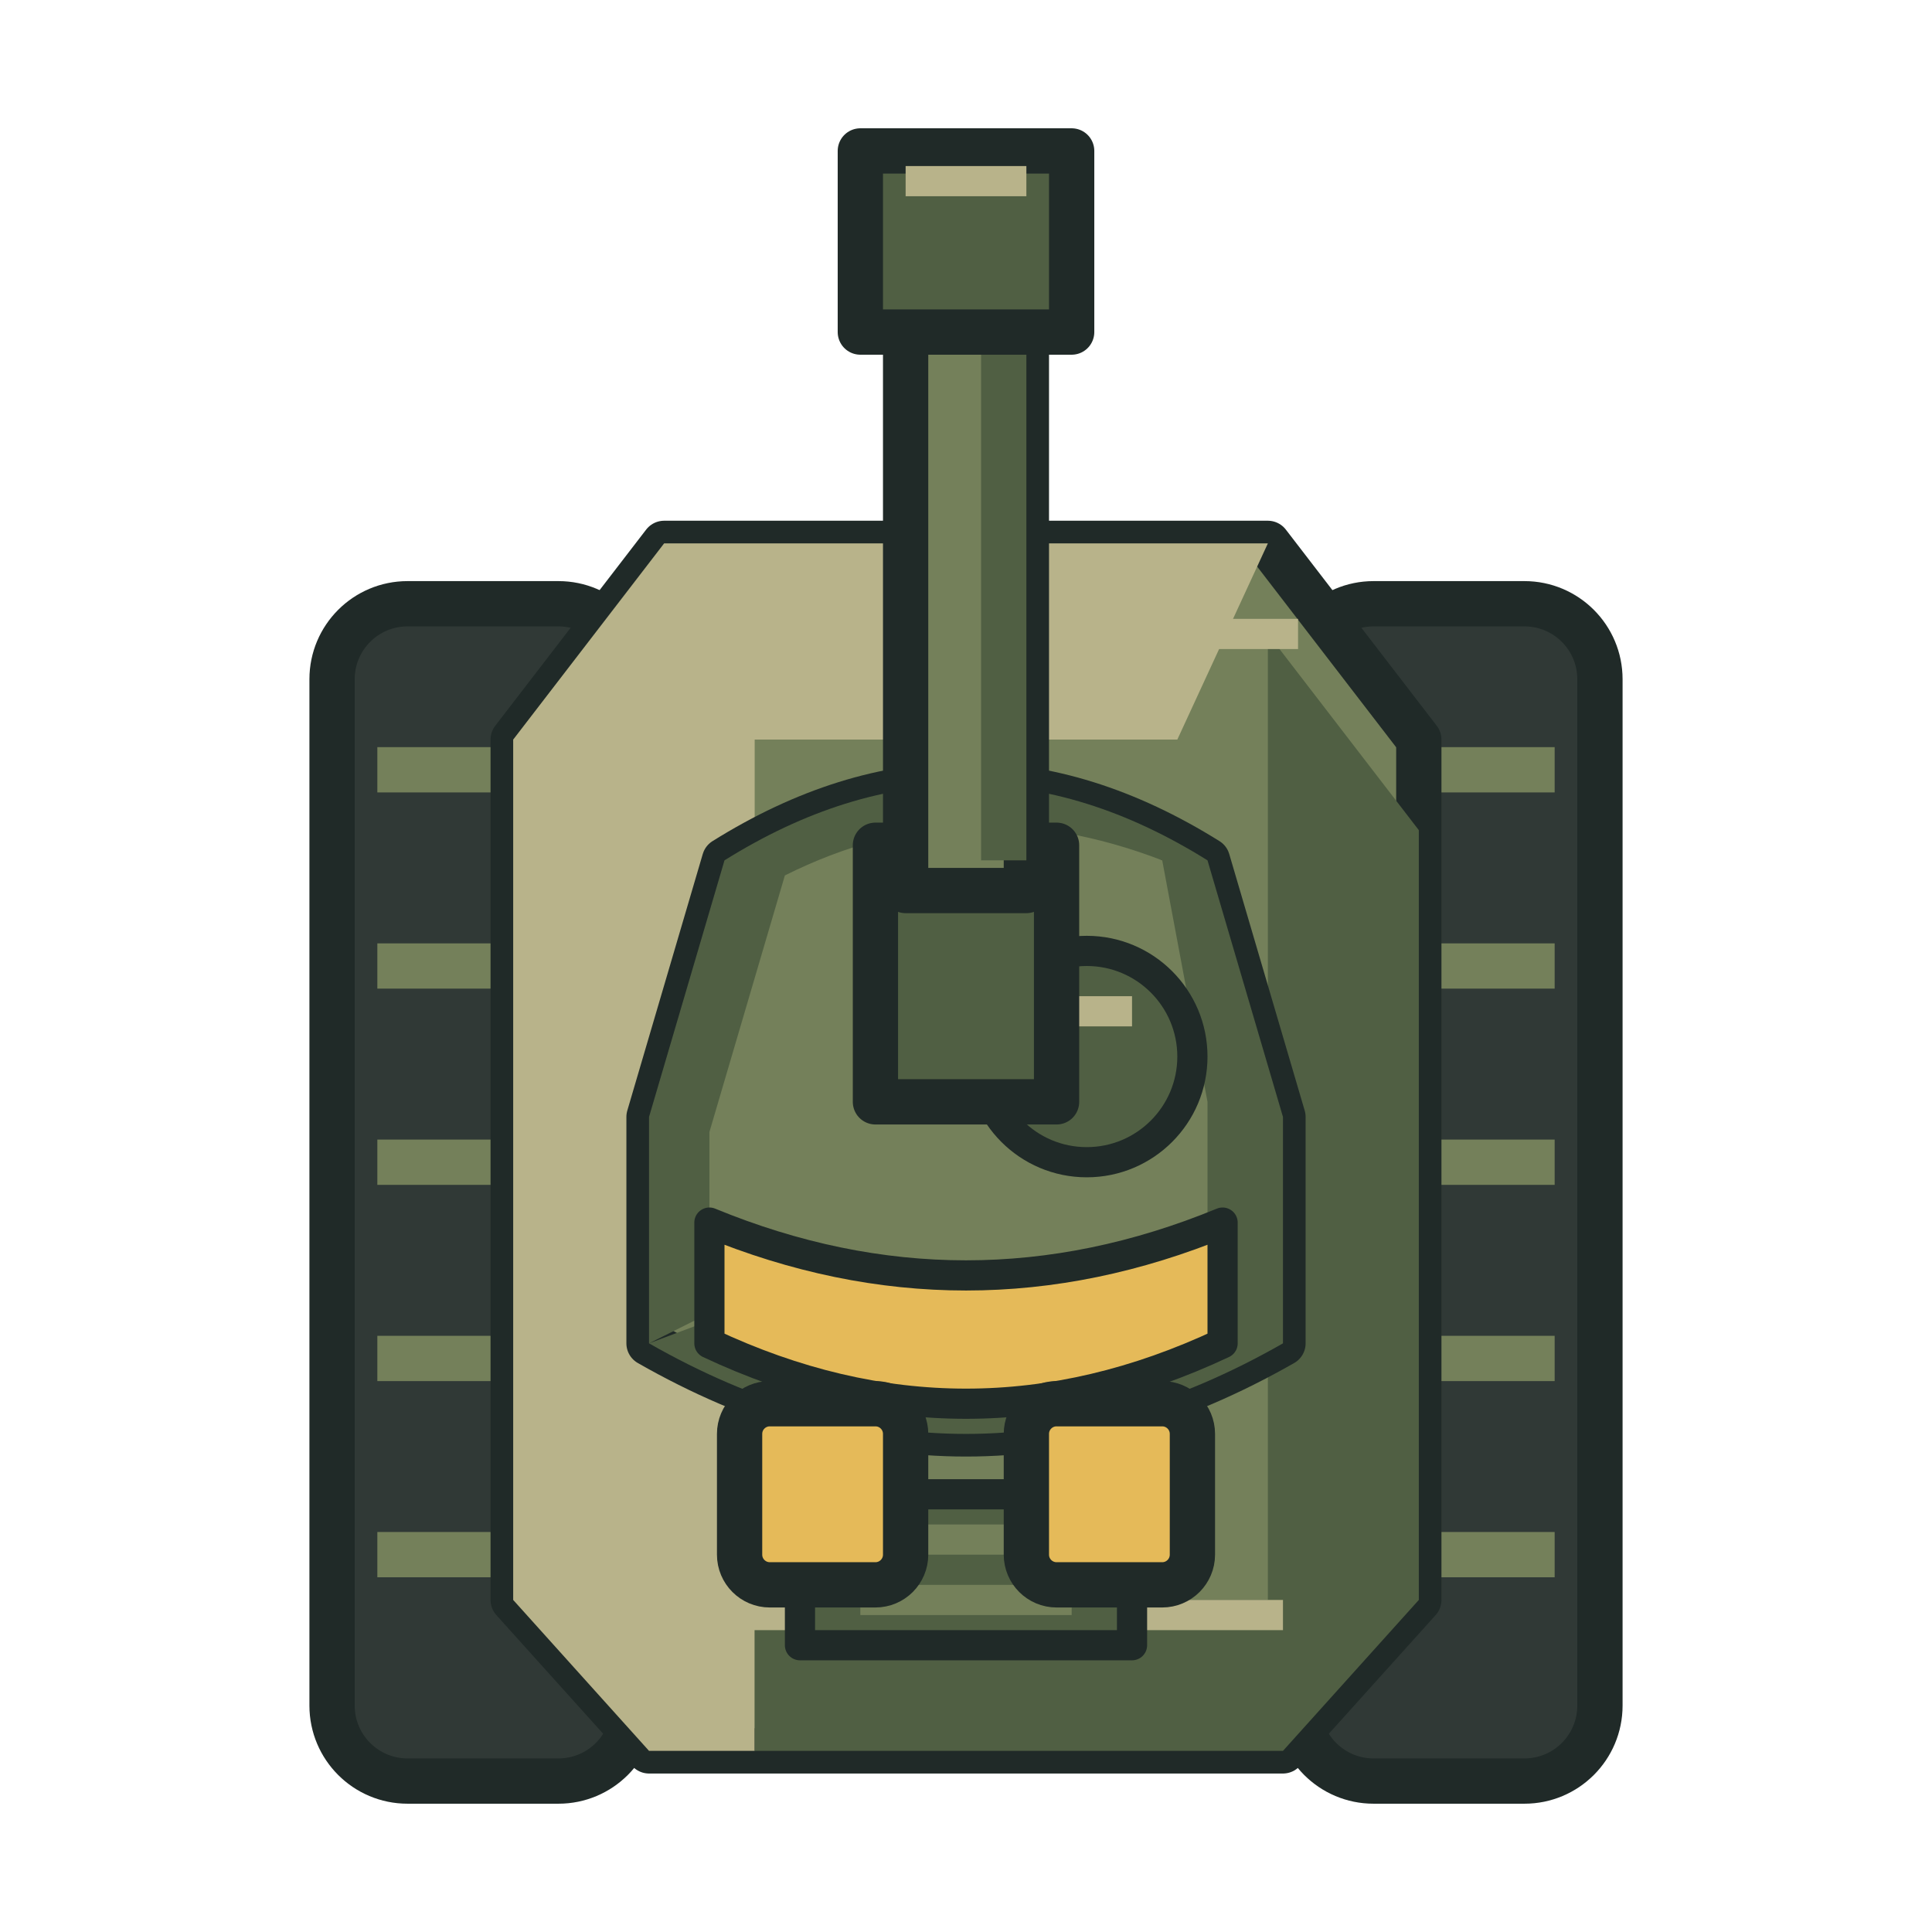
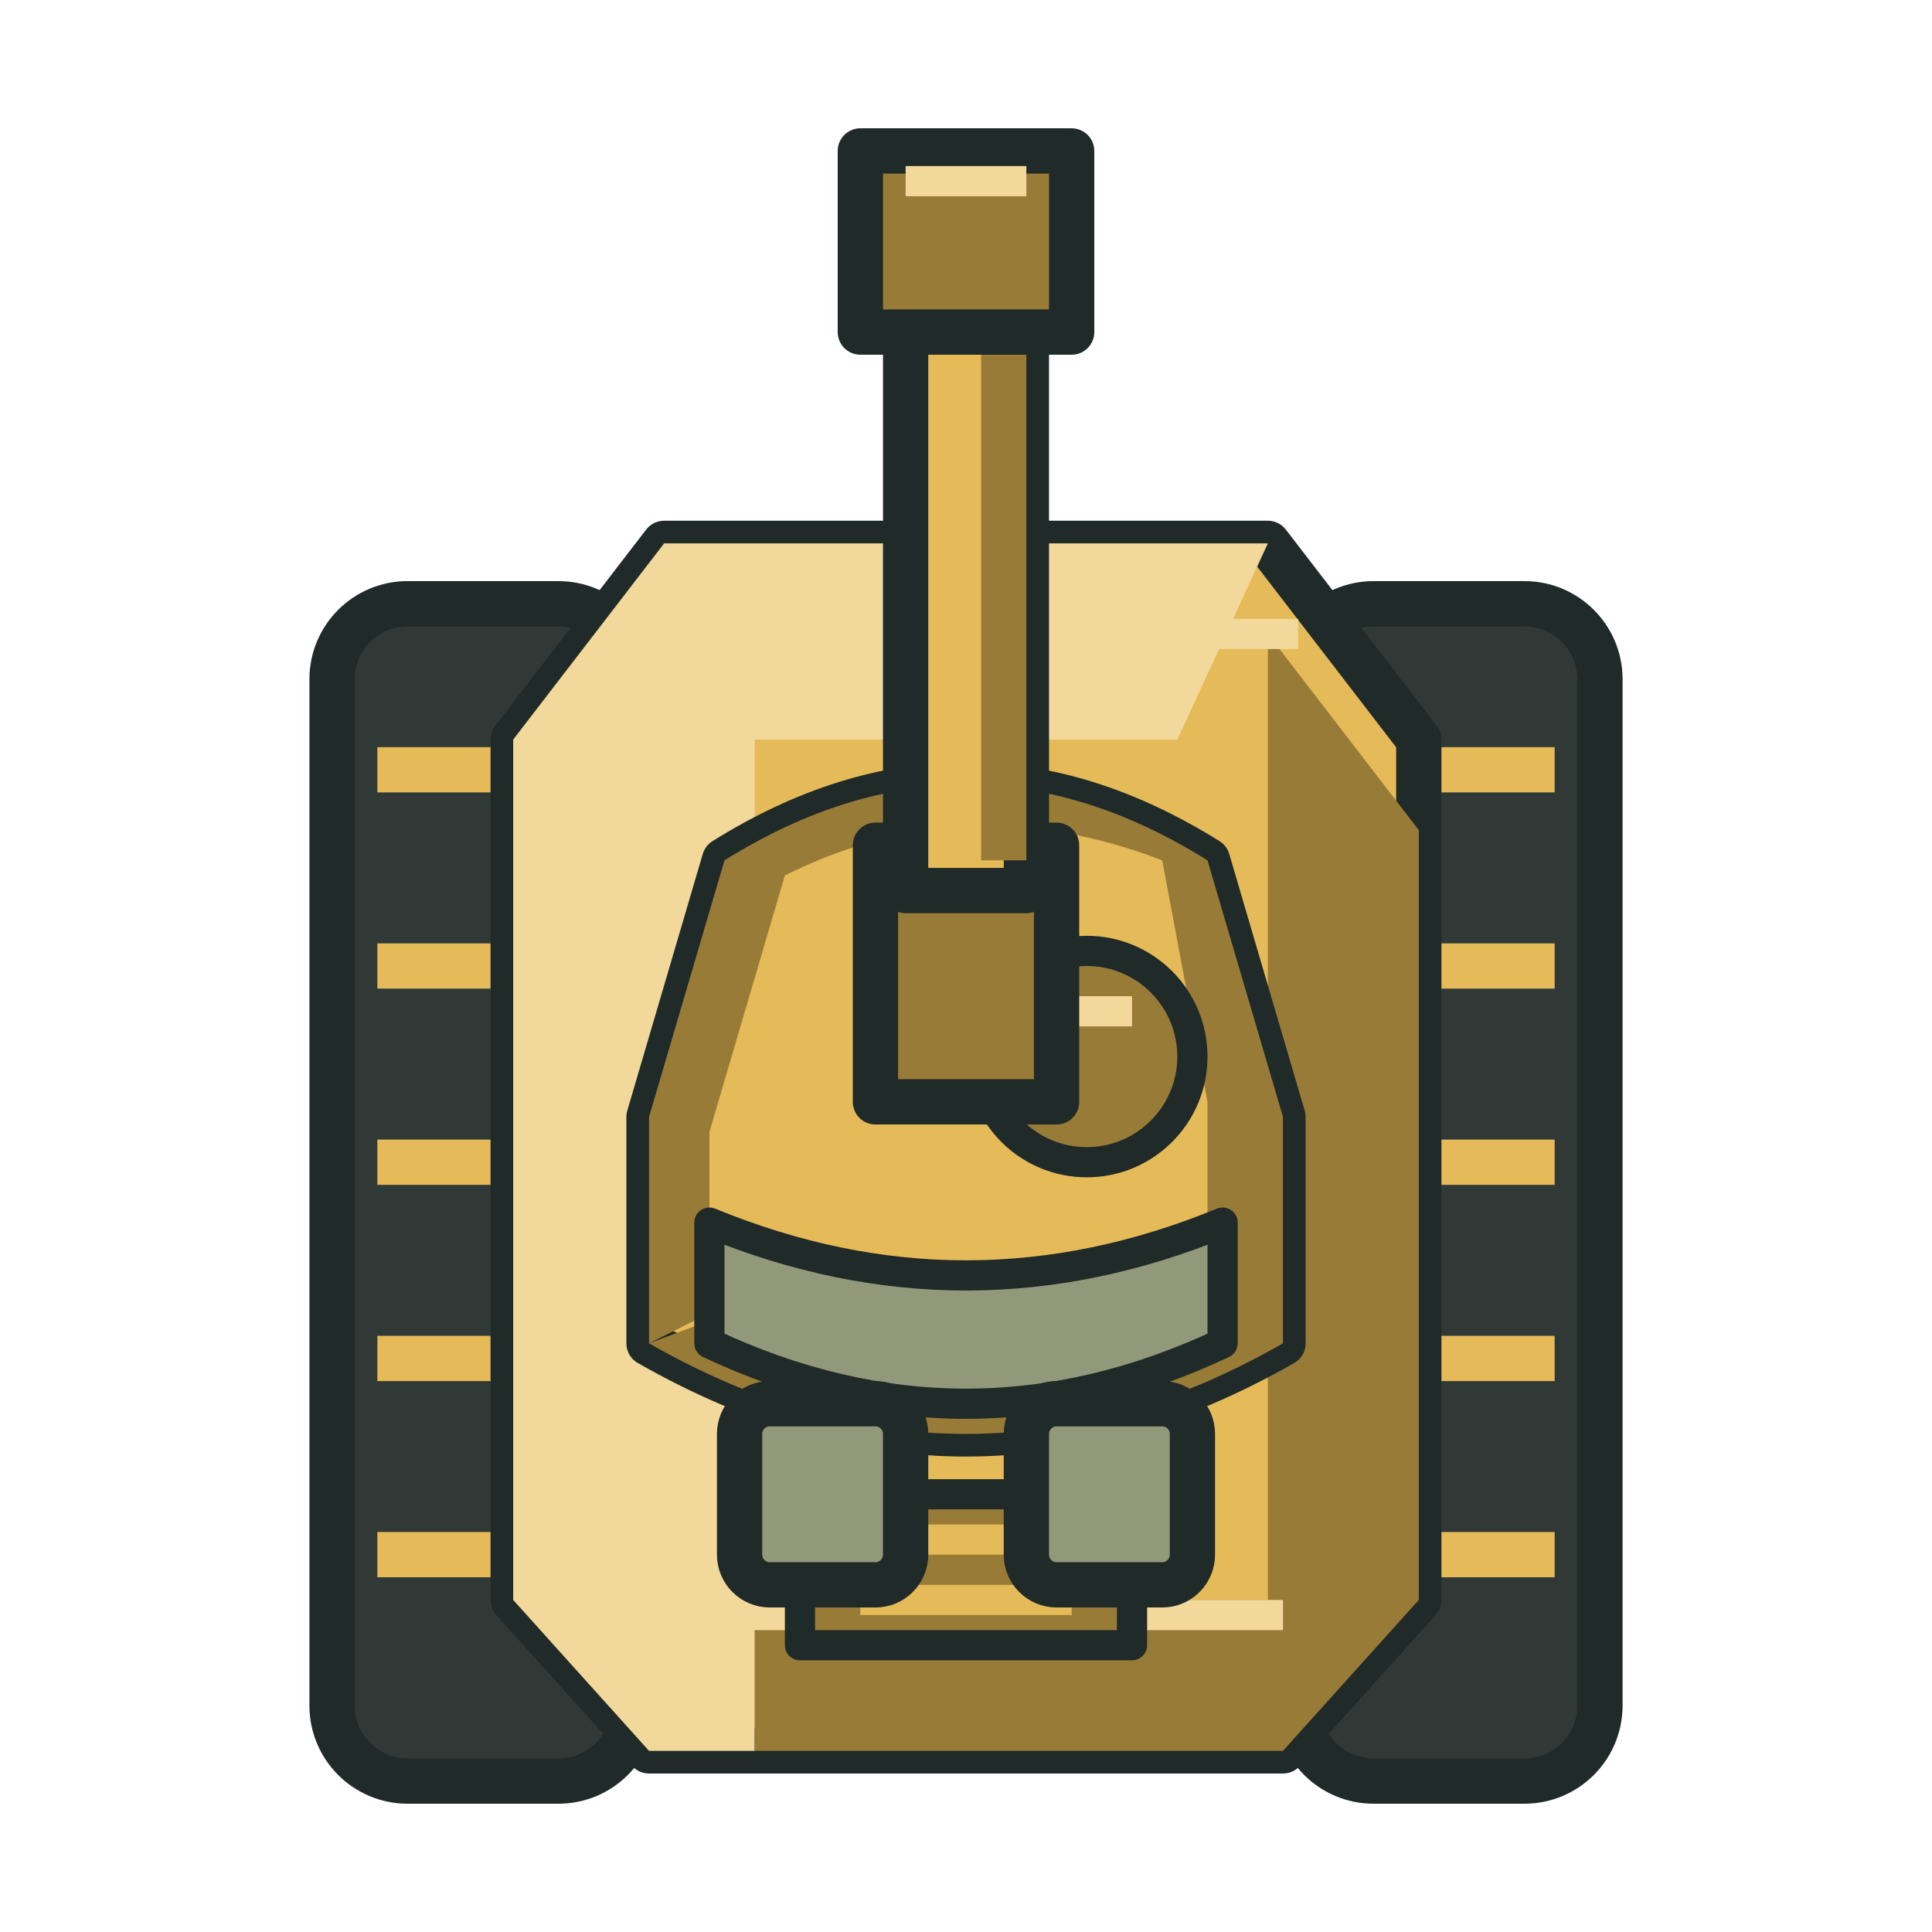
<svg xmlns="http://www.w3.org/2000/svg" width="128" height="128" viewBox="0 0 128 128">
  <g stroke="#202a28" stroke-width="3" stroke-linejoin="round">
    <rect x="22" y="40" width="20" height="78" rx="5" fill="#303936" />
    <rect x="86" y="40" width="20" height="78" rx="5" fill="#303936" />
-     <path d="M25 51h14m-14 13h14m-14 13h14m-14 13h14m-14 13h14M89 51h14M89 64h14M89 77h14M89 90h14M89 103h14" stroke="#74805a" stroke-width="3" />
-     <path d="M44 36h40l10 13v57l-9 10H43l-9-10V49Z" fill="#74805a" />
-     <path d="m44 36-10 13v57l9 10h7V49h28l6-13Z" fill="#b8b38a" stroke="none" />
-     <path d="M84 42 94 55v51l-9 10H50v-10h34Z" fill="#505f43" stroke="none" />
-     <path d="M42 42h44M43 107h42" fill="none" stroke="#b8b38a" stroke-width="2" />
-     <path d="M53 99h22v10H53Z" fill="#505f43" stroke-width="2" />
-     <path d="M57 102h14m-14 4h14" stroke="#74805a" stroke-width="2" />
-     <path d="M48 57q16-10 32 0l5 17v15q-21 12-42 0V74Z" fill="#74805a" />
-     <path d="M77 57q-13-5-25 1l-5 17v12l-4 2V74l5-17q16-10 32 0l5 17v15q-21 12-42 0l8-3q15 6 29-1V73Z" fill="#505f43" stroke="none" />
-     <path d="M47 81q17 7 34 0v8q-17 8-34 0Z" fill="#e5ba59" stroke-width="2" />
-     <circle cx="72" cy="70" r="7" fill="#505f43" stroke-width="2" />
-     <path d="M69 67h6" stroke="#b8b38a" stroke-width="2" />
-     <path d="M58 56h12v17H58Z" fill="#505f43" />
-     <path d="M60 16h8v43h-8Z" fill="#74805a" />
-     <path d="M65 18h3v39h-3Z" fill="#505f43" stroke="none" />
-     <path d="M57 10h14v12H57Z" fill="#505f43" />
-     <path d="M60 12h8" fill="none" stroke="#b8b38a" stroke-width="2" />
+     <path d="M25 51h14m-14 13h14m-14 13h14m-14 13h14m-14 13h14M89 51h14M89 64h14M89 77h14M89 90h14M89 103h14" stroke="#e5ba59" stroke-width="3" />
+     <path d="M44 36h40l10 13v57l-9 10H43l-9-10V49Z" fill="#e5ba59" />
+     <path d="m44 36-10 13v57l9 10h7V49h28l6-13Z" fill="#f2d99b" stroke="none" />
+     <path d="M84 42 94 55v51l-9 10H50v-10h34Z" fill="#997b38" stroke="none" />
+     <path d="M42 42h44M43 107h42" fill="none" stroke="#f2d99b" stroke-width="2" />
+     <path d="M53 99h22v10H53Z" fill="#997b38" stroke-width="2" />
+     <path d="M57 102h14m-14 4h14" stroke="#e5ba59" stroke-width="2" />
+     <path d="M48 57q16-10 32 0l5 17v15q-21 12-42 0V74Z" fill="#e5ba59" />
+     <path d="M77 57q-13-5-25 1l-5 17v12l-4 2V74l5-17q16-10 32 0l5 17v15q-21 12-42 0l8-3q15 6 29-1V73Z" fill="#997b38" stroke="none" />
+     <path d="M47 81q17 7 34 0v8q-17 8-34 0Z" fill="#92997a" stroke-width="2" />
+     <circle cx="72" cy="70" r="7" fill="#997b38" stroke-width="2" />
+     <path d="M69 67h6" stroke="#f2d99b" stroke-width="2" />
+     <path d="M58 56h12v17H58Z" fill="#997b38" />
+     <path d="M60 16h8v43h-8Z" fill="#e5ba59" />
+     <path d="M65 18h3v39h-3Z" fill="#997b38" stroke="none" />
+     <path d="M57 10h14v12H57Z" fill="#997b38" />
+     <path d="M60 12h8" fill="none" stroke="#f2d99b" stroke-width="2" />
  </g>
-   <rect x="49" y="93" width="11" height="12" rx="2" fill="#e5ba59" stroke="#202a28" stroke-width="3" />
-   <rect x="68" y="93" width="11" height="12" rx="2" fill="#e5ba59" stroke="#202a28" stroke-width="3" />
+   <rect x="49" y="93" width="11" height="12" rx="2" fill="#92997a" stroke="#202a28" stroke-width="3" />
+   <rect x="68" y="93" width="11" height="12" rx="2" fill="#92997a" stroke="#202a28" stroke-width="3" />
</svg>
